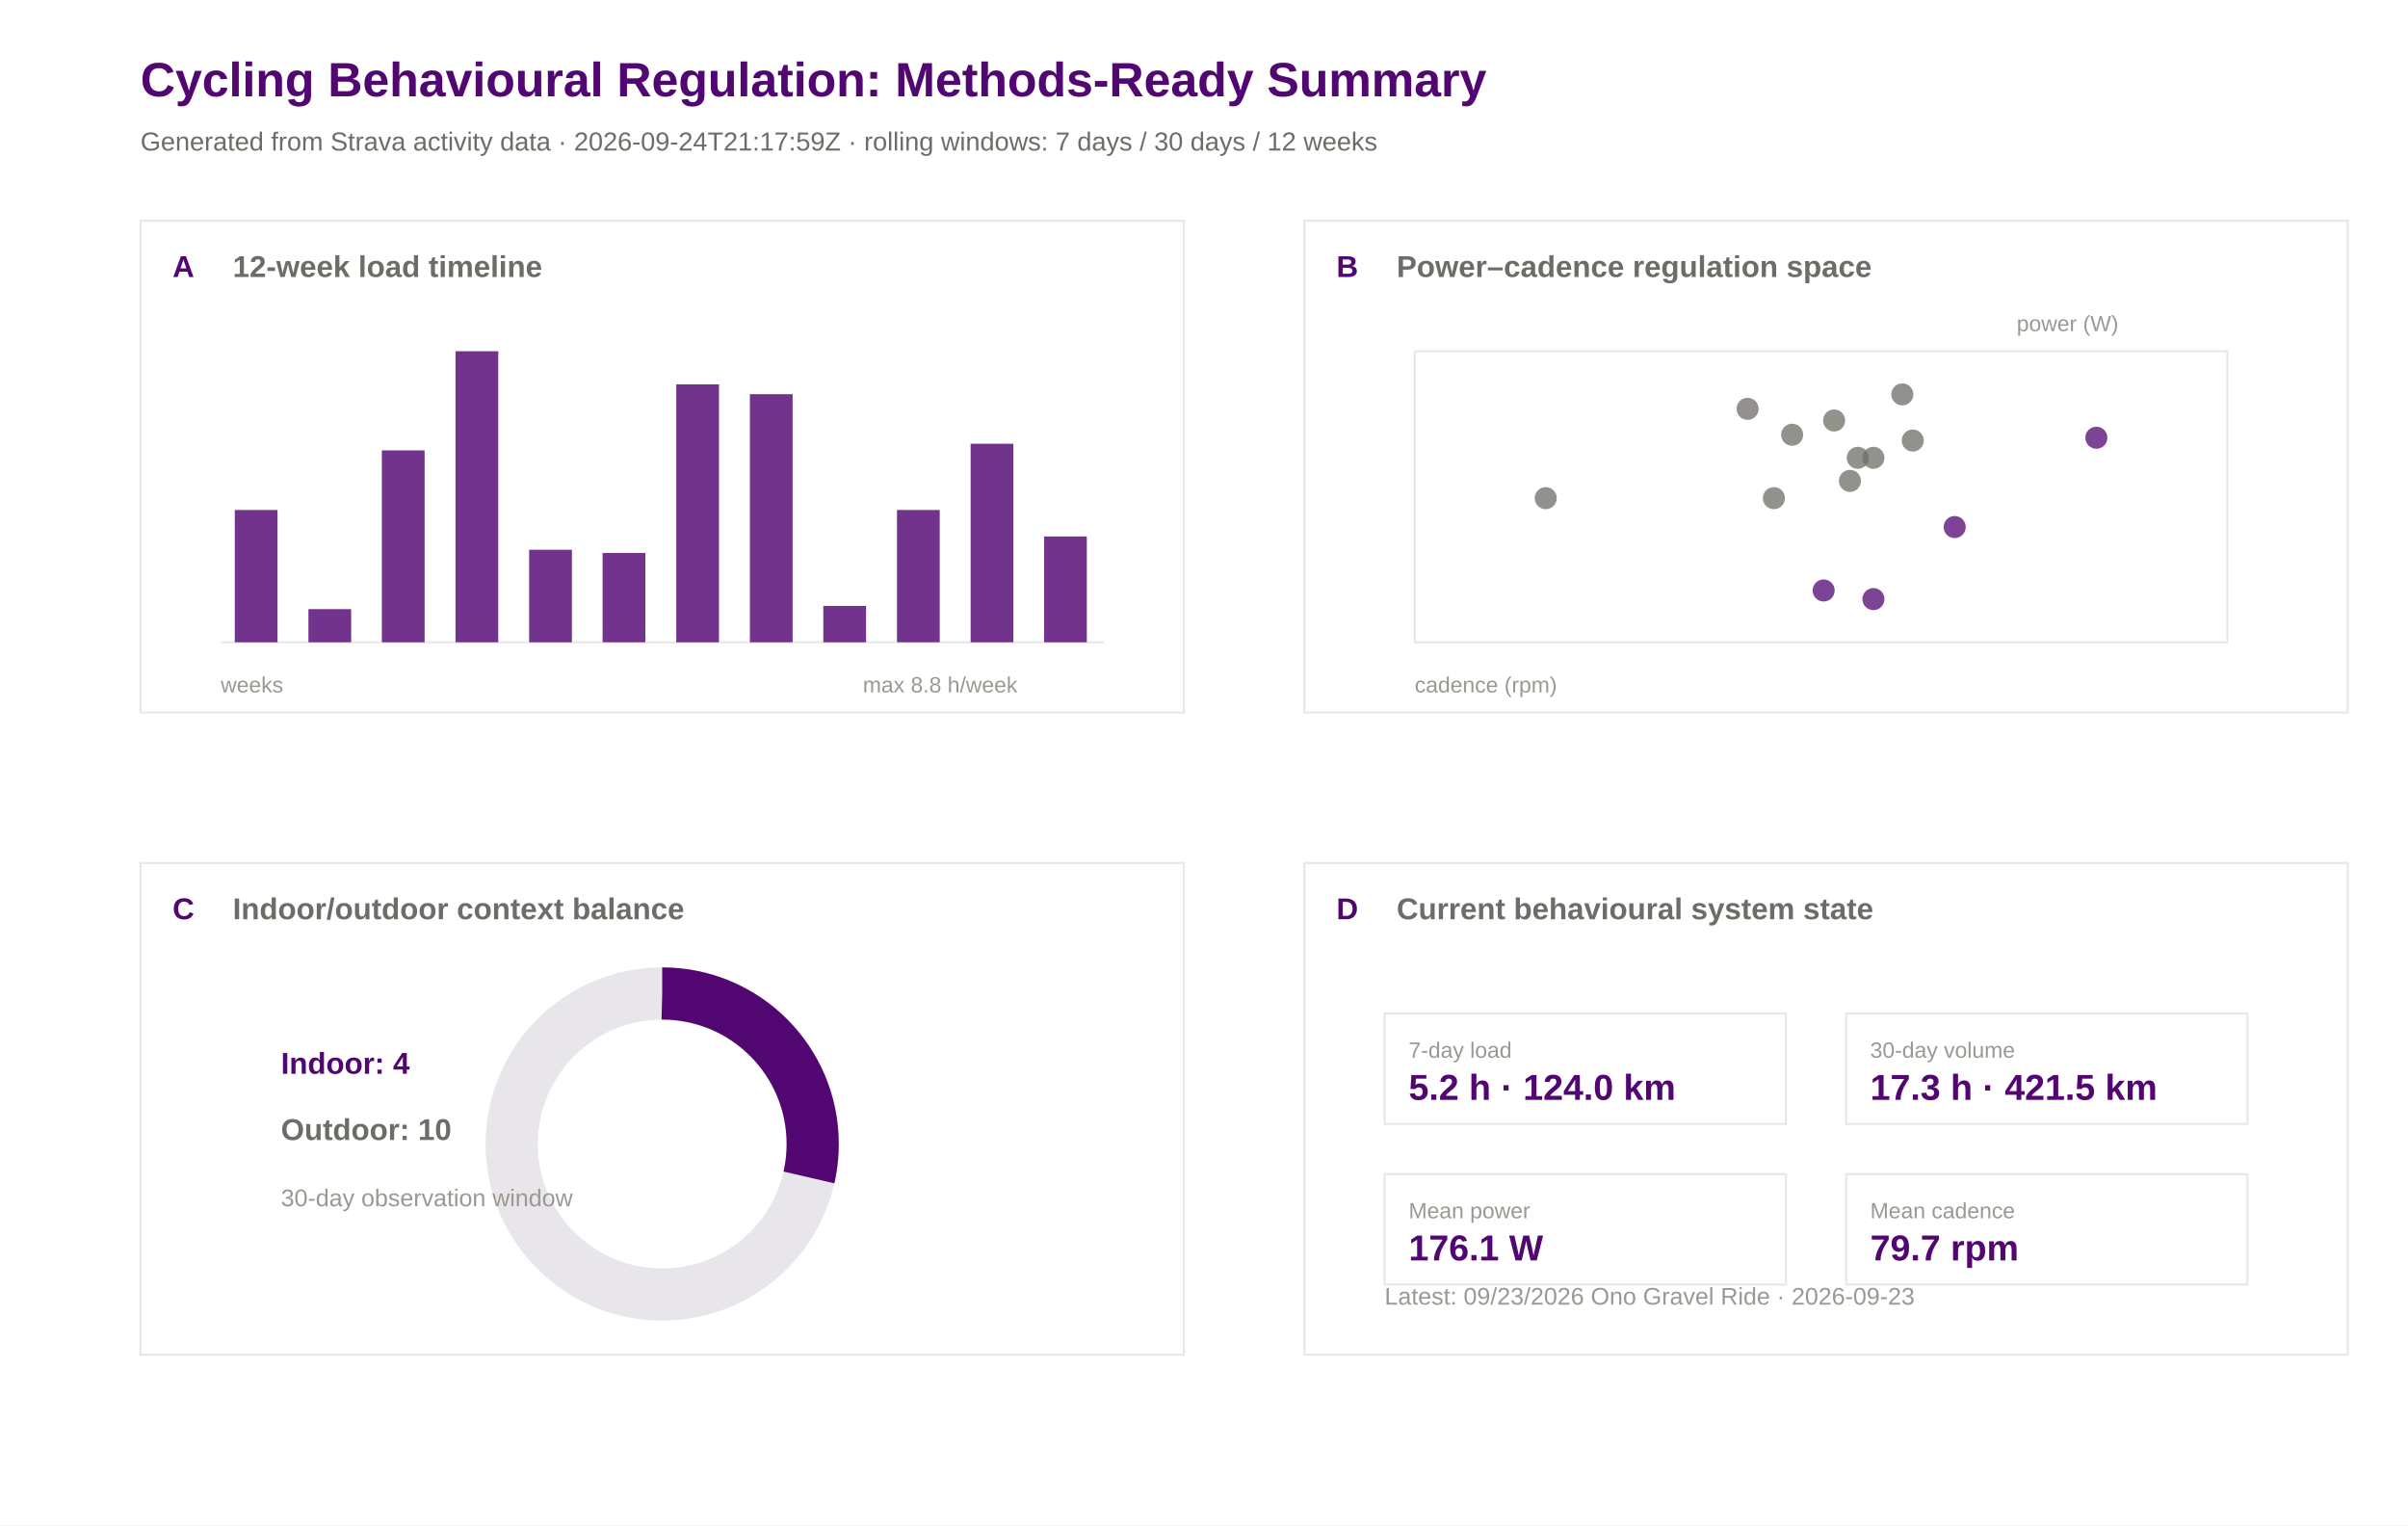
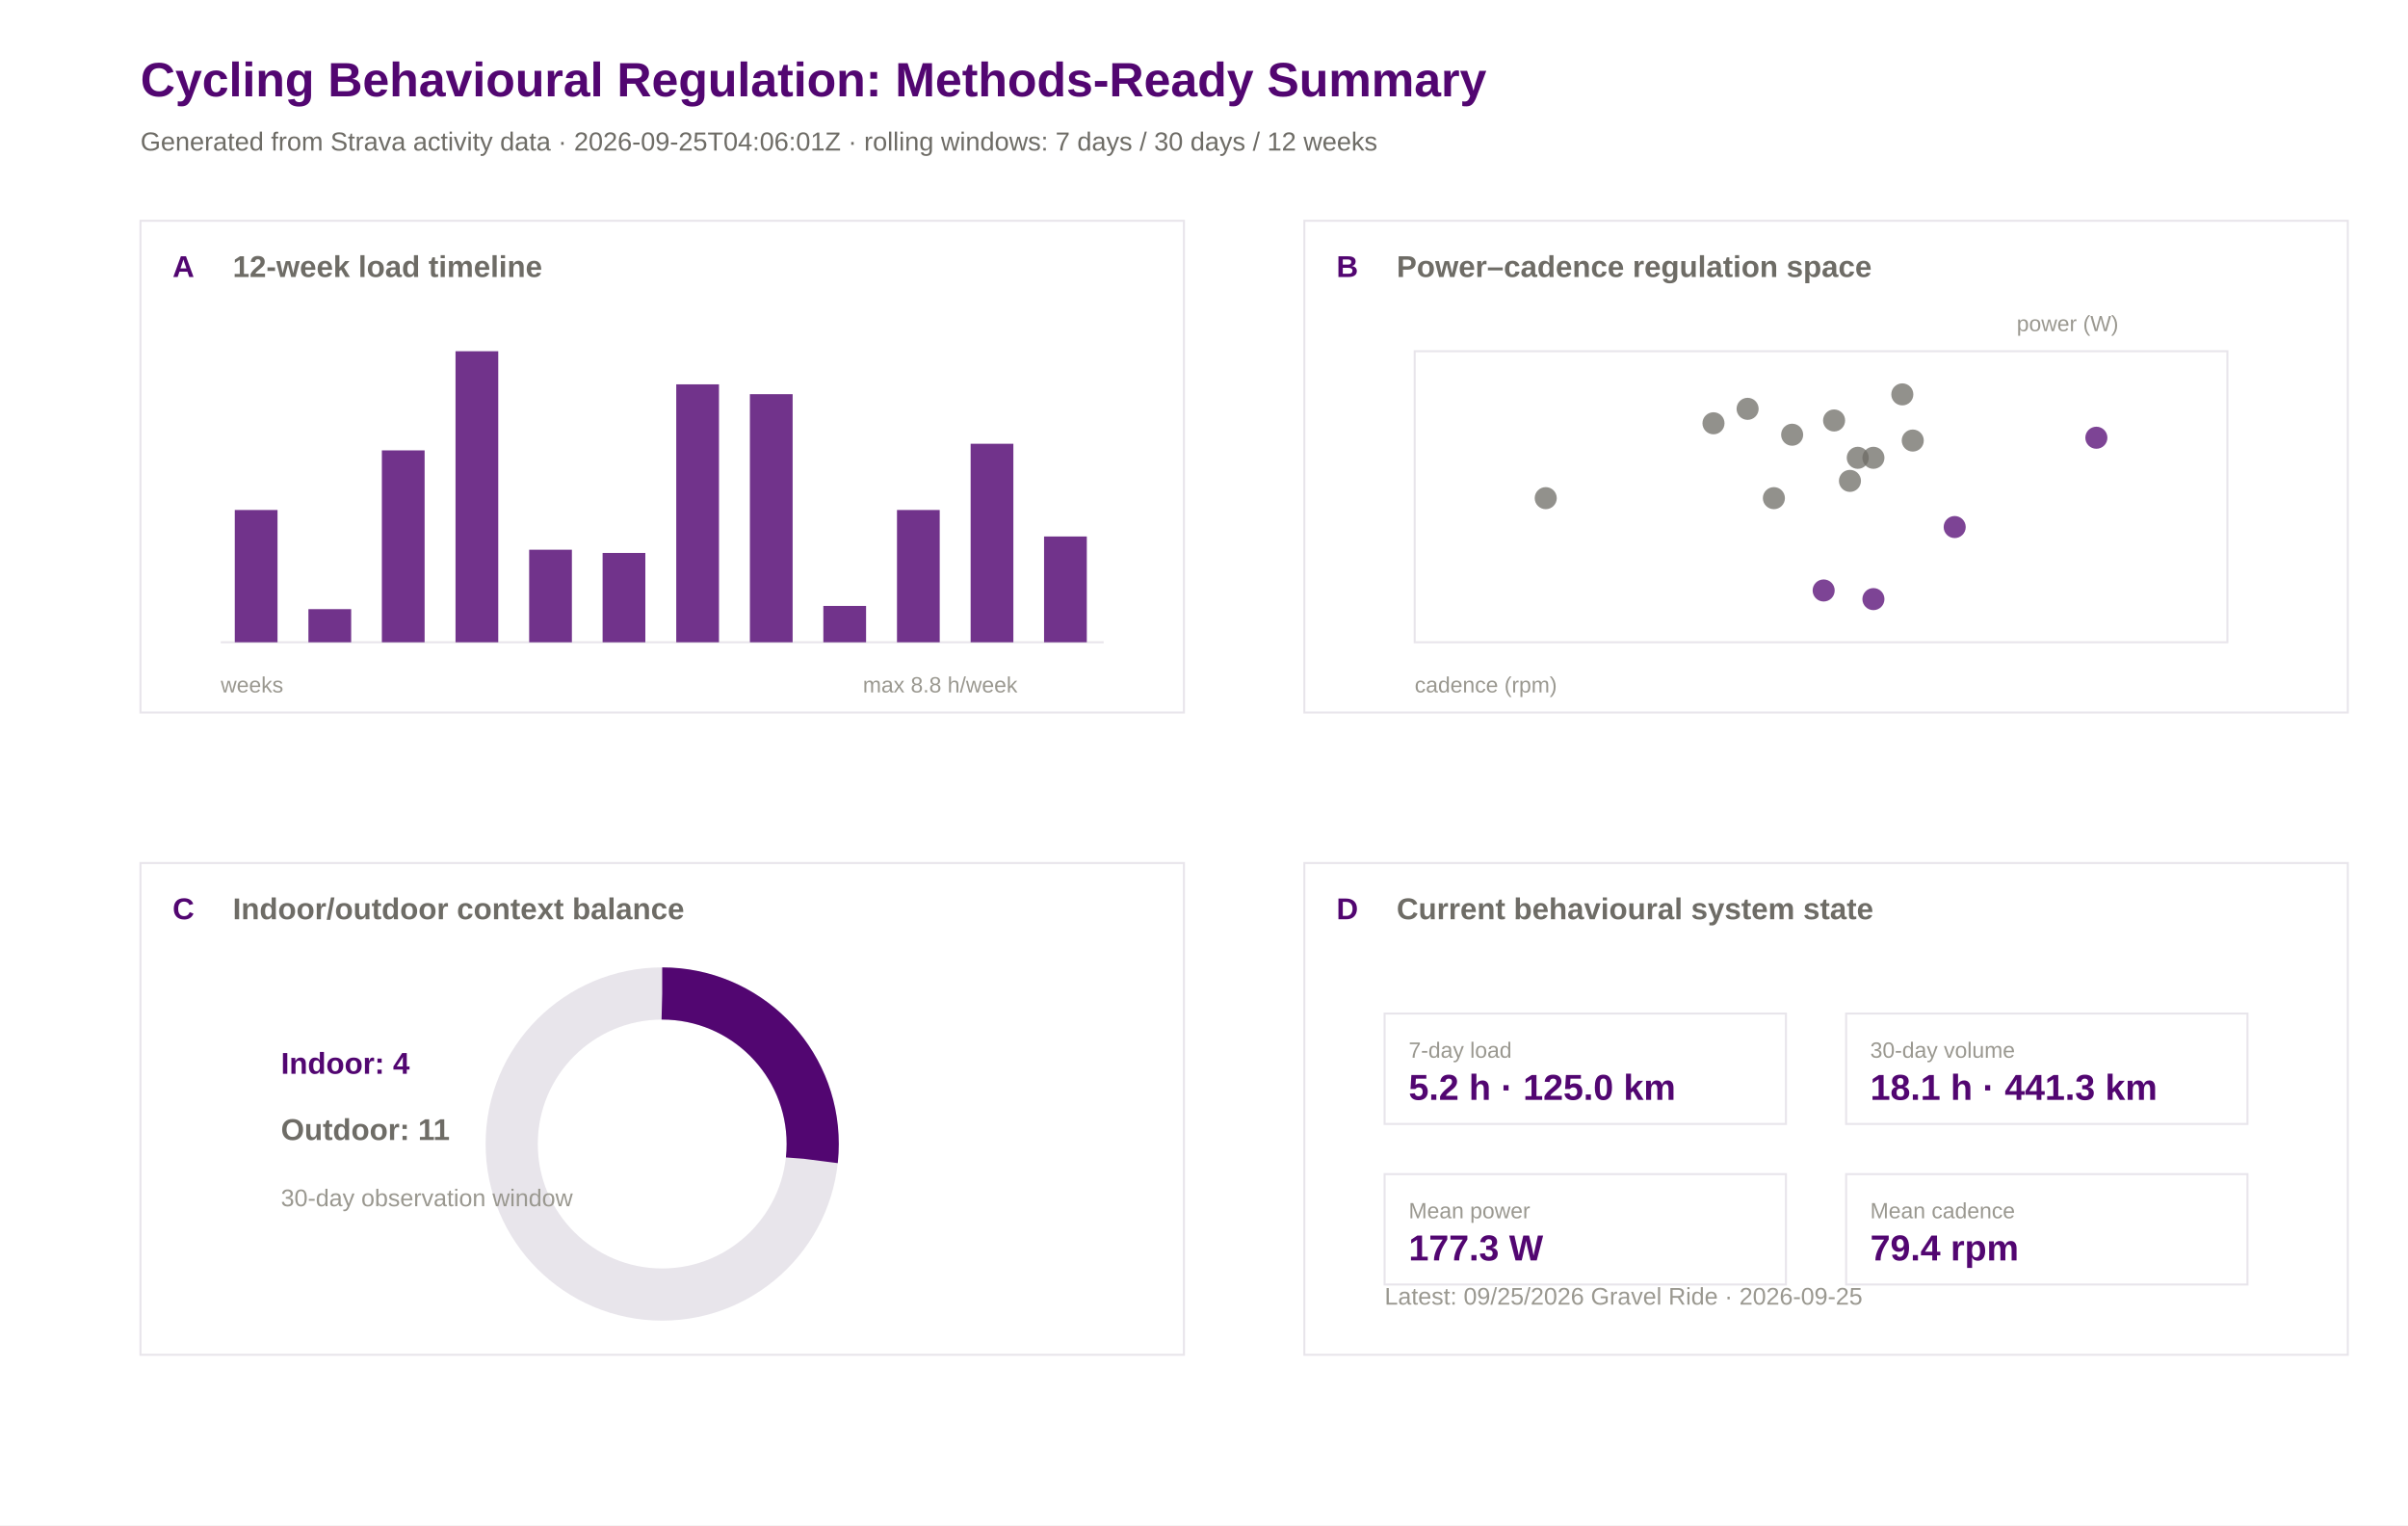
<svg xmlns="http://www.w3.org/2000/svg" width="1200" height="760" viewBox="0 0 1200 760">
  <rect width="100%" height="100%" fill="#ffffff" />
  <text x="70.0" y="48.0" font-family="Arial" font-size="24" font-weight="600" fill="#520671">Cycling Behavioural Regulation: Methods-Ready Summary</text>
-   <text x="70.0" y="75.0" font-family="Arial" font-size="13" font-weight="400" fill="#6e6c66">Generated from Strava activity data · 2026-09-24T21:17:59Z · rolling windows: 7 days / 30 days / 12 weeks</text>
+   <text x="70.0" y="75.0" font-family="Arial" font-size="13" font-weight="400" fill="#6e6c66">Generated from Strava activity data · 2026-09-25T04:06:01Z · rolling windows: 7 days / 30 days / 12 weeks</text>
  <rect x="70" y="110" width="520" height="245" fill="#ffffff" stroke="#e8e5eb" stroke-width="1" />
  <text x="86.0" y="138.0" font-family="Arial" font-size="15" font-weight="600" fill="#520671">A</text>
  <text x="116.0" y="138.0" font-family="Arial" font-size="15" font-weight="600" fill="#6e6c66">12-week load timeline</text>
  <rect x="650" y="110" width="520" height="245" fill="#ffffff" stroke="#e8e5eb" stroke-width="1" />
  <text x="666.0" y="138.0" font-family="Arial" font-size="15" font-weight="600" fill="#520671">B</text>
  <text x="696.0" y="138.0" font-family="Arial" font-size="15" font-weight="600" fill="#6e6c66">Power–cadence regulation space</text>
  <rect x="70" y="430" width="520" height="245" fill="#ffffff" stroke="#e8e5eb" stroke-width="1" />
  <text x="86.0" y="458.0" font-family="Arial" font-size="15" font-weight="600" fill="#520671">C</text>
  <text x="116.0" y="458.0" font-family="Arial" font-size="15" font-weight="600" fill="#6e6c66">Indoor/outdoor context balance</text>
  <rect x="650" y="430" width="520" height="245" fill="#ffffff" stroke="#e8e5eb" stroke-width="1" />
  <text x="666.0" y="458.0" font-family="Arial" font-size="15" font-weight="600" fill="#520671">D</text>
  <text x="696.0" y="458.0" font-family="Arial" font-size="15" font-weight="600" fill="#6e6c66">Current behavioural system state</text>
  <line x1="110" y1="320" x2="550" y2="320" stroke="#e8e5eb" />
  <rect x="117.0" y="254.1" width="21.3" height="65.9" fill="#520671" opacity="0.82" />
  <rect x="153.7" y="303.5" width="21.3" height="16.5" fill="#520671" opacity="0.82" />
  <rect x="190.3" y="224.4" width="21.3" height="95.6" fill="#520671" opacity="0.82" />
  <rect x="227.0" y="175.0" width="21.3" height="145.0" fill="#520671" opacity="0.82" />
  <rect x="263.7" y="273.9" width="21.3" height="46.1" fill="#520671" opacity="0.82" />
  <rect x="300.3" y="275.5" width="21.3" height="44.5" fill="#520671" opacity="0.82" />
  <rect x="337.0" y="191.5" width="21.3" height="128.5" fill="#520671" opacity="0.82" />
  <rect x="373.7" y="196.4" width="21.3" height="123.6" fill="#520671" opacity="0.82" />
  <rect x="410.3" y="301.9" width="21.3" height="18.1" fill="#520671" opacity="0.82" />
  <rect x="447.0" y="254.1" width="21.3" height="65.9" fill="#520671" opacity="0.82" />
  <rect x="483.7" y="221.1" width="21.3" height="98.9" fill="#520671" opacity="0.82" />
  <rect x="520.3" y="267.3" width="21.3" height="52.7" fill="#520671" opacity="0.82" />
  <text x="110.0" y="345.0" font-family="Arial" font-size="11" font-weight="400" fill="#9a9890">weeks</text>
  <text x="430.0" y="345.0" font-family="Arial" font-size="11" font-weight="400" fill="#9a9890">max 8.8 h/week</text>
  <rect x="705" y="175" width="405" height="145" fill="#ffffff" stroke="#e8e5eb" />
  <circle cx="914.0" cy="209.5" r="5.5" fill="#6e6c66" opacity="0.75" />
  <circle cx="974.1" cy="262.6" r="5.5" fill="#520671" opacity="0.75" />
  <circle cx="908.8" cy="294.2" r="5.5" fill="#520671" opacity="0.75" />
  <circle cx="925.8" cy="228.1" r="5.5" fill="#6e6c66" opacity="0.75" />
  <circle cx="953.2" cy="219.5" r="5.5" fill="#6e6c66" opacity="0.75" />
  <circle cx="933.6" cy="298.5" r="5.5" fill="#520671" opacity="0.75" />
  <circle cx="770.3" cy="248.2" r="5.5" fill="#6e6c66" opacity="0.75" />
  <circle cx="884.0" cy="248.2" r="5.5" fill="#6e6c66" opacity="0.75" />
  <circle cx="1044.7" cy="218.1" r="5.5" fill="#520671" opacity="0.75" />
  <circle cx="933.6" cy="228.1" r="5.5" fill="#6e6c66" opacity="0.75" />
  <circle cx="921.9" cy="239.6" r="5.5" fill="#6e6c66" opacity="0.75" />
  <circle cx="948.0" cy="196.5" r="5.5" fill="#6e6c66" opacity="0.75" />
  <circle cx="870.9" cy="203.7" r="5.5" fill="#6e6c66" opacity="0.75" />
  <circle cx="893.1" cy="216.6" r="5.5" fill="#6e6c66" opacity="0.75" />
+   <circle cx="853.9" cy="210.9" r="5.5" fill="#6e6c66" opacity="0.75" />
  <text x="705.0" y="345.0" font-family="Arial" font-size="11" font-weight="400" fill="#9a9890">cadence (rpm)</text>
  <text x="1005.0" y="165.0" font-family="Arial" font-size="11" font-weight="400" fill="#9a9890">power (W)</text>
  <circle cx="330" cy="570" r="75" fill="none" stroke="#e8e5eb" stroke-width="26" />
-   <circle cx="330" cy="570" r="75" fill="none" stroke="#520671" stroke-width="26" stroke-dasharray="134.6 471.2" transform="rotate(-90 330 570)" />
+   <circle cx="330" cy="570" r="75" fill="none" stroke="#520671" stroke-width="26" stroke-dasharray="125.7 471.2" transform="rotate(-90 330 570)" />
  <text x="140.0" y="535.0" font-family="Arial" font-size="15" font-weight="600" fill="#520671">Indoor: 4</text>
-   <text x="140.0" y="568.0" font-family="Arial" font-size="15" font-weight="600" fill="#6e6c66">Outdoor: 10</text>
+   <text x="140.0" y="568.0" font-family="Arial" font-size="15" font-weight="600" fill="#6e6c66">Outdoor: 11</text>
  <text x="140.0" y="601.0" font-family="Arial" font-size="12" font-weight="400" fill="#9a9890">30-day observation window</text>
  <rect x="690" y="505" width="200" height="55" fill="#ffffff" stroke="#e8e5eb" />
  <text x="702.0" y="527.0" font-family="Arial" font-size="11" font-weight="500" fill="#9a9890">7-day load</text>
-   <text x="702.0" y="548.0" font-family="Arial" font-size="18" font-weight="600" fill="#520671">5.2 h · 124.0 km</text>
+   <text x="702.0" y="548.0" font-family="Arial" font-size="18" font-weight="600" fill="#520671">5.2 h · 125.0 km</text>
  <rect x="920" y="505" width="200" height="55" fill="#ffffff" stroke="#e8e5eb" />
  <text x="932.0" y="527.0" font-family="Arial" font-size="11" font-weight="500" fill="#9a9890">30-day volume</text>
-   <text x="932.0" y="548.0" font-family="Arial" font-size="18" font-weight="600" fill="#520671">17.3 h · 421.5 km</text>
+   <text x="932.0" y="548.0" font-family="Arial" font-size="18" font-weight="600" fill="#520671">18.1 h · 441.3 km</text>
  <rect x="690" y="585" width="200" height="55" fill="#ffffff" stroke="#e8e5eb" />
  <text x="702.0" y="607.0" font-family="Arial" font-size="11" font-weight="500" fill="#9a9890">Mean power</text>
-   <text x="702.0" y="628.0" font-family="Arial" font-size="18" font-weight="600" fill="#520671">176.1 W</text>
+   <text x="702.0" y="628.0" font-family="Arial" font-size="18" font-weight="600" fill="#520671">177.3 W</text>
  <rect x="920" y="585" width="200" height="55" fill="#ffffff" stroke="#e8e5eb" />
  <text x="932.0" y="607.0" font-family="Arial" font-size="11" font-weight="500" fill="#9a9890">Mean cadence</text>
-   <text x="932.0" y="628.0" font-family="Arial" font-size="18" font-weight="600" fill="#520671">79.7 rpm</text>
-   <text x="690.0" y="650.0" font-family="Arial" font-size="12" font-weight="400" fill="#9a9890">Latest: 09/23/2026 Ono Gravel Ride · 2026-09-23</text>
+   <text x="932.0" y="628.0" font-family="Arial" font-size="18" font-weight="600" fill="#520671">79.4 rpm</text>
+   <text x="690.0" y="650.0" font-family="Arial" font-size="12" font-weight="400" fill="#9a9890">Latest: 09/25/2026 Gravel Ride · 2026-09-25</text>
</svg>
